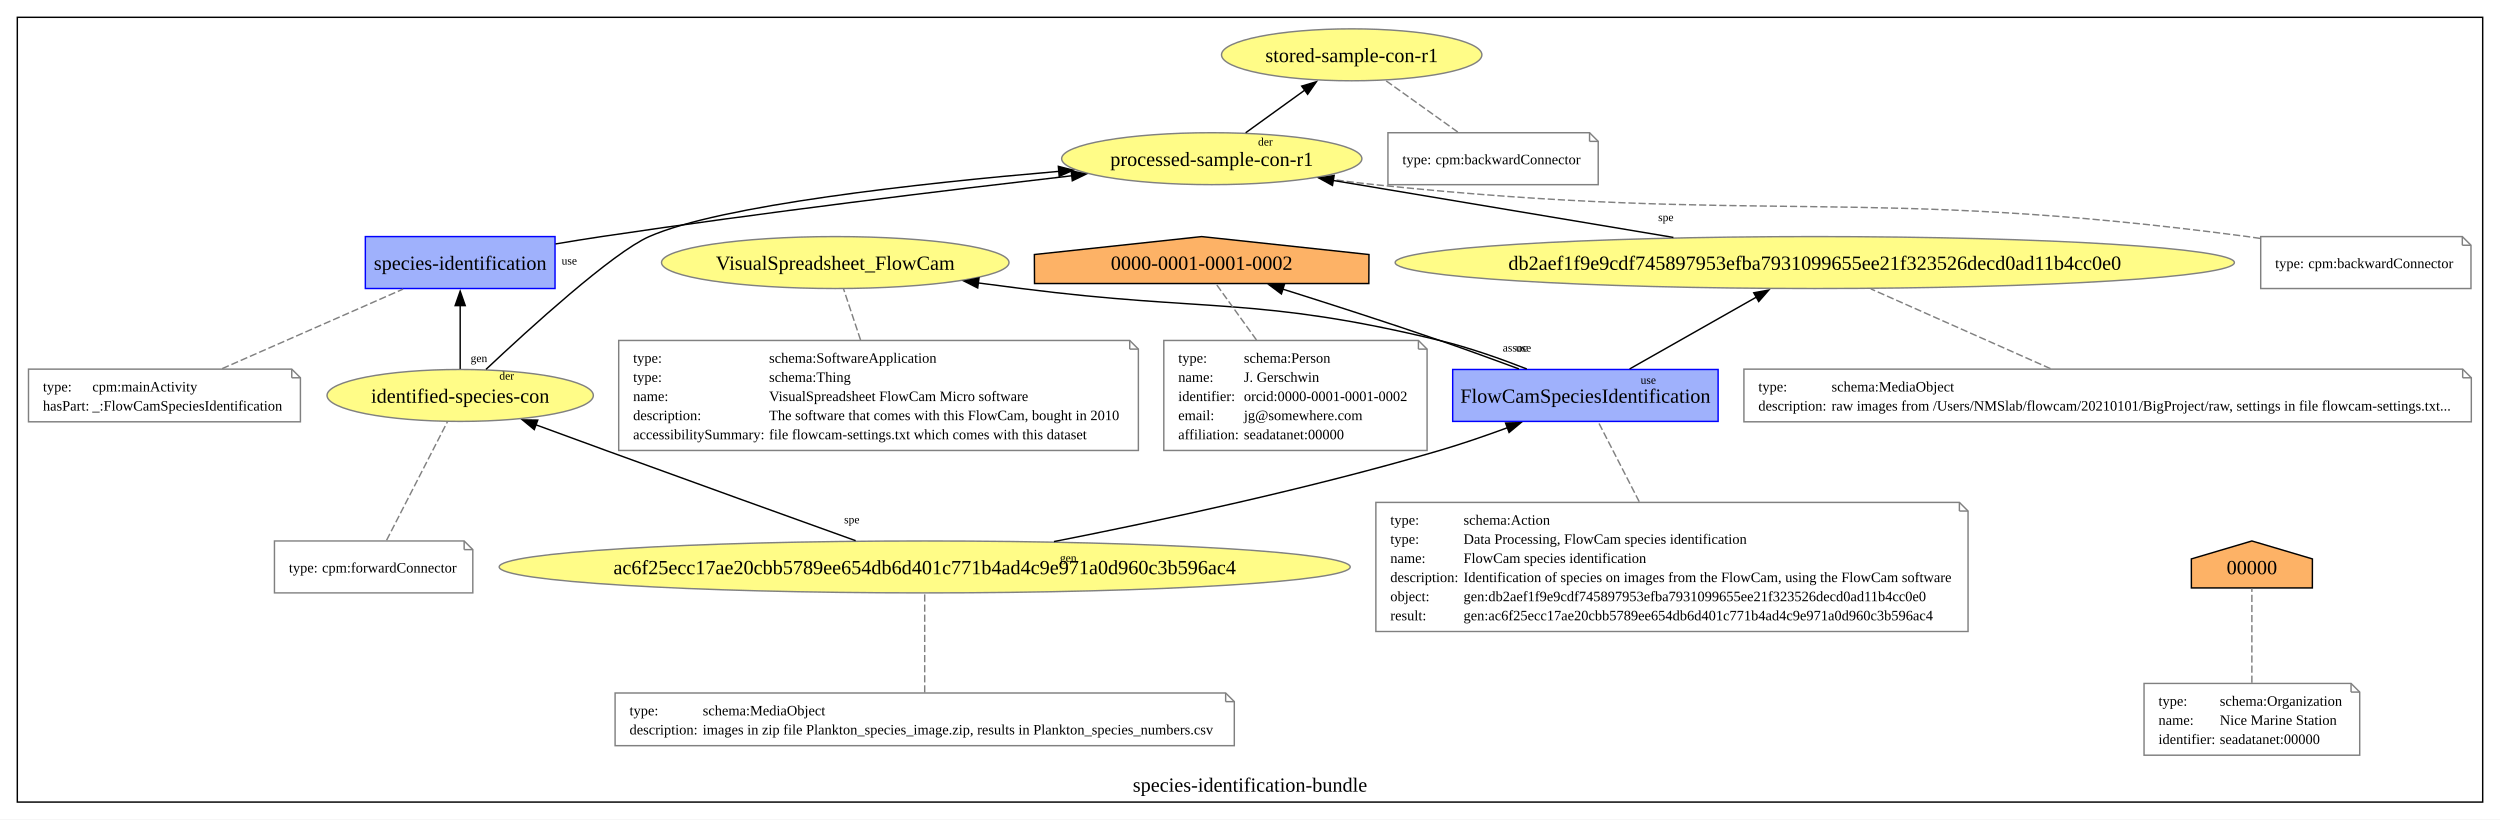
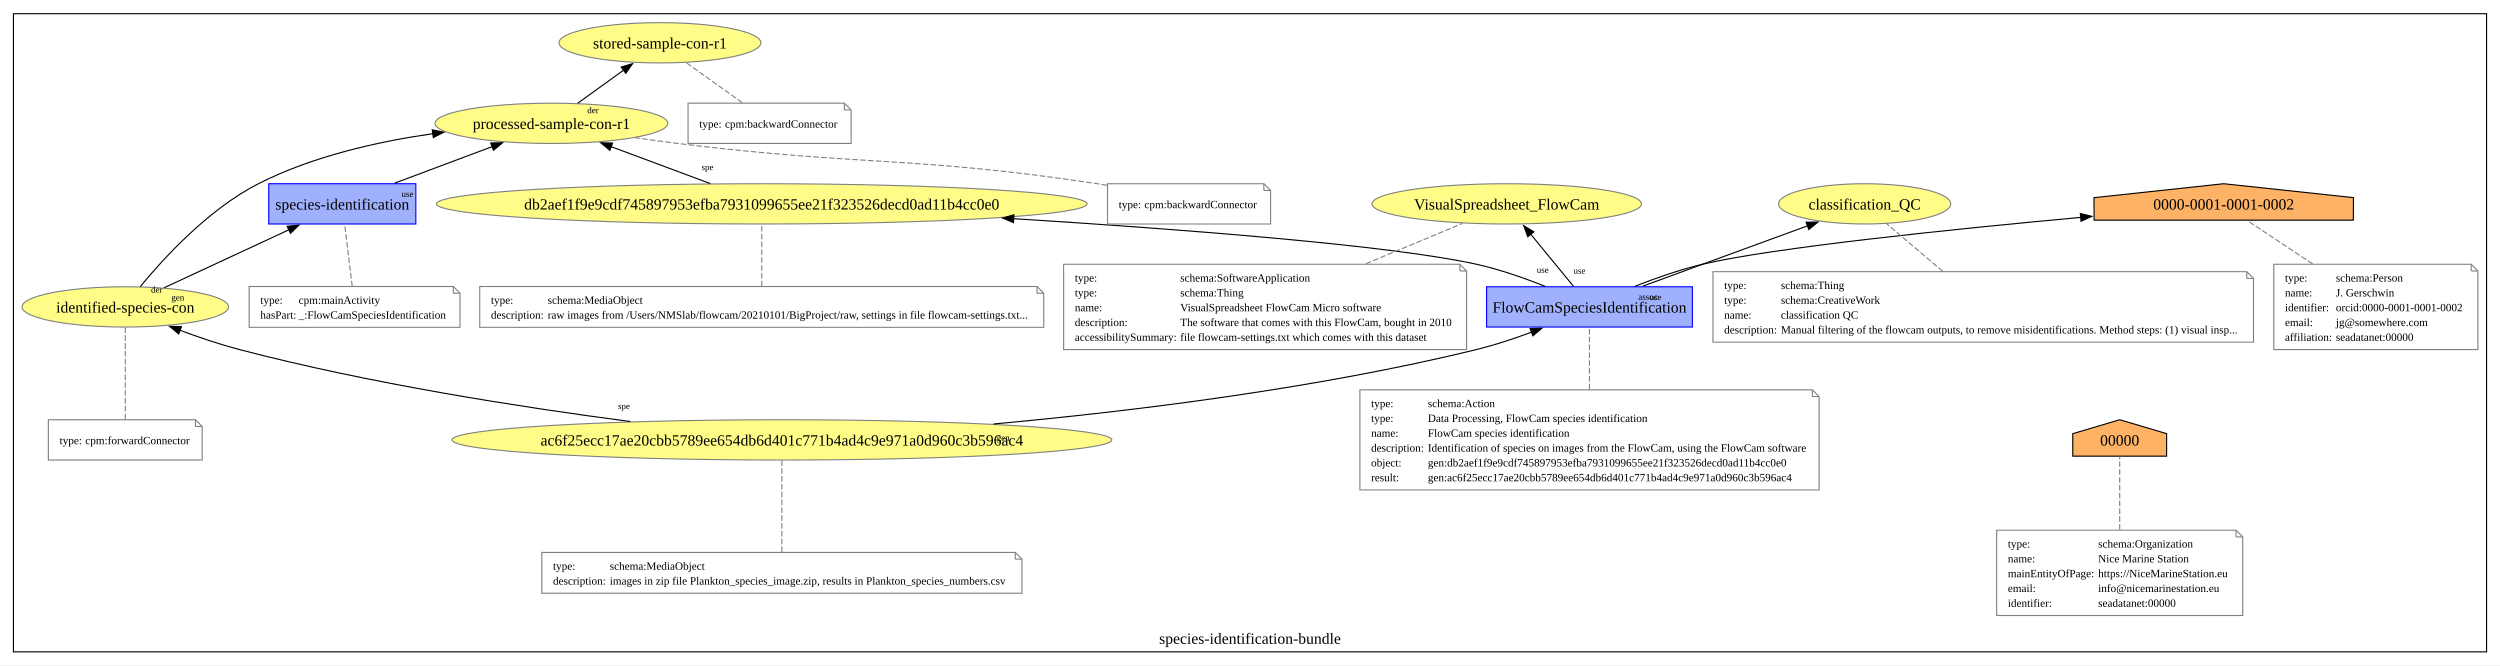
- <svg xmlns="http://www.w3.org/2000/svg" xmlns:xlink="http://www.w3.org/1999/xlink" width="1733pt" height="568pt" viewBox="0.00 0.00 1733.00 568.00">
-   <g id="graph0" class="graph" transform="scale(1 1) rotate(0) translate(4 564)">
-     <polygon fill="white" stroke="none" points="-4,4 -4,-564 1729,-564 1729,4 -4,4" />
+ <svg xmlns="http://www.w3.org/2000/svg" xmlns:xlink="http://www.w3.org/1999/xlink" width="2235pt" height="595pt" viewBox="0.00 0.00 2235.00 594.50">
+   <g id="graph0" class="graph" transform="scale(1 1) rotate(0) translate(4 590.5)">
+     <polygon fill="white" stroke="none" points="-4,4 -4,-590.5 2231,-590.5 2231,4 -4,4" />
    <g id="clust1" class="cluster">
      <g id="a_clust1">
        <a xlink:href="_species-identification-bundle" xlink:title="species-identification-bundle">
-           <polygon fill="none" stroke="black" points="8,-8 8,-552 1717,-552 1717,-8 8,-8" />
-           <text text-anchor="middle" x="862.5" y="-15.2" font-family="Times New Roman,serif" font-size="14.00">species-identification-bundle</text>
+           <polygon fill="none" stroke="black" points="8,-8 8,-578.5 2219,-578.5 2219,-8 8,-8" />
+           <text text-anchor="middle" x="1113.5" y="-15.2" font-family="Times New Roman,serif" font-size="14.00">species-identification-bundle</text>
        </a>
      </g>
    </g>
    <g id="node1" class="node">
      <g id="a_node1">
        <a xlink:href="_species-identification" xlink:title="species-identification">
-           <polygon fill="#9fb1fc" stroke="#0000ff" points="380.75,-400 249.25,-400 249.25,-364 380.75,-364 380.75,-400" />
-           <text text-anchor="middle" x="315" y="-376.95" font-family="Times New Roman,serif" font-size="14.00">species-identification</text>
+           <polygon fill="#9fb1fc" stroke="#0000ff" points="367.75,-426.5 236.25,-426.5 236.25,-390.5 367.75,-390.5 367.75,-426.5" />
+           <text text-anchor="middle" x="302" y="-403.45" font-family="Times New Roman,serif" font-size="14.00">species-identification</text>
        </a>
      </g>
    </g>
    <g id="node5" class="node">
      <g id="a_node5">
        <a xlink:href="_processed-sample-con-r1" xlink:title="processed-sample-con-r1">
-           <ellipse fill="#fffc87" stroke="#808080" cx="836" cy="-454" rx="104.07" ry="18" />
-           <text text-anchor="middle" x="836" y="-448.95" font-family="Times New Roman,serif" font-size="14.00">processed-sample-con-r1</text>
-         </a>
-       </g>
-     </g>
-     <g id="edge11" class="edge">
-       <path fill="none" stroke="black" d="M381.09,-394.9C391.75,-396.69 402.67,-398.46 413,-400 524.56,-416.66 653.21,-432.26 739.07,-442.17" />
-       <polygon fill="black" stroke="black" points="738.53,-445.63 748.86,-443.3 739.33,-438.68 738.53,-445.63" />
-       <text text-anchor="middle" x="390.63" y="-380.6" font-family="Times New Roman,serif" font-size="8.00">use</text>
+           <ellipse fill="#fffc87" stroke="#808080" cx="489" cy="-480.5" rx="104.07" ry="18" />
+           <text text-anchor="middle" x="489" y="-475.45" font-family="Times New Roman,serif" font-size="14.00">processed-sample-con-r1</text>
+         </a>
+       </g>
+     </g>
+     <g id="edge12" class="edge">
+       <path fill="none" stroke="black" d="M348.71,-426.98C375.26,-436.92 408.59,-449.4 436.1,-459.7" />
+       <polygon fill="black" stroke="black" points="434.71,-462.91 445.3,-463.14 437.16,-456.36 434.71,-462.91" />
+       <text text-anchor="middle" x="360.28" y="-414.72" font-family="Times New Roman,serif" font-size="8.00">use</text>
    </g>
    <g id="node2" class="node">
-       <polygon fill="none" stroke="gray" points="198.25,-308.12 15.75,-308.12 15.75,-271.62 204.25,-271.62 204.25,-302.12 198.25,-308.12" />
-       <polyline fill="none" stroke="gray" points="198.25,-308.12 198.25,-302.12" />
-       <polyline fill="none" stroke="gray" points="204.25,-302.12 198.25,-302.12" />
-       <text text-anchor="start" x="25.75" y="-292.62" font-family="Times New Roman,serif" font-size="10.00">type:</text>
-       <text text-anchor="start" x="60" y="-292.62" font-family="Times New Roman,serif" font-size="10.00">cpm:mainActivity</text>
-       <text text-anchor="start" x="25.75" y="-279.38" font-family="Times New Roman,serif" font-size="10.00">hasPart:</text>
-       <text text-anchor="start" x="60" y="-279.38" font-family="Times New Roman,serif" font-size="10.00">_:FlowCamSpeciesIdentification</text>
+       <polygon fill="none" stroke="gray" points="401.25,-334.62 218.75,-334.62 218.75,-298.12 407.25,-298.12 407.25,-328.62 401.25,-334.62" />
+       <polyline fill="none" stroke="gray" points="401.25,-334.62 401.25,-328.62" />
+       <polyline fill="none" stroke="gray" points="407.25,-328.62 401.25,-328.62" />
+       <text text-anchor="start" x="228.75" y="-319.12" font-family="Times New Roman,serif" font-size="10.00">type:</text>
+       <text text-anchor="start" x="263" y="-319.12" font-family="Times New Roman,serif" font-size="10.00">cpm:mainActivity</text>
+       <text text-anchor="start" x="228.75" y="-305.88" font-family="Times New Roman,serif" font-size="10.00">hasPart:</text>
+       <text text-anchor="start" x="263" y="-305.88" font-family="Times New Roman,serif" font-size="10.00">_:FlowCamSpeciesIdentification</text>
    </g>
    <g id="edge1" class="edge">
-       <path fill="none" stroke="gray" stroke-dasharray="5,2" d="M150.01,-308.47C186.25,-324.4 239.34,-347.74 275.44,-363.61" />
+       <path fill="none" stroke="gray" stroke-dasharray="5,2" d="M310.88,-334.75C308.93,-350.71 306.06,-374.23 304.11,-390.18" />
    </g>
    <g id="node3" class="node">
      <g id="a_node3">
        <a xlink:href="_FlowCamSpeciesIdentification" xlink:title="FlowCamSpeciesIdentification">
-           <polygon fill="#9fb1fc" stroke="#0000ff" points="1187,-307.88 1003,-307.88 1003,-271.88 1187,-271.88 1187,-307.88" />
-           <text text-anchor="middle" x="1095" y="-284.82" font-family="Times New Roman,serif" font-size="14.00">FlowCamSpeciesIdentification</text>
+           <polygon fill="#9fb1fc" stroke="#0000ff" points="1509,-334.38 1325,-334.38 1325,-298.38 1509,-298.38 1509,-334.38" />
+           <text text-anchor="middle" x="1417" y="-311.32" font-family="Times New Roman,serif" font-size="14.00">FlowCamSpeciesIdentification</text>
        </a>
      </g>
    </g>
    <g id="node11" class="node">
      <g id="a_node11">
        <a xlink:href="_VisualSpreadsheet_FlowCam" xlink:title="VisualSpreadsheet_FlowCam">
-           <ellipse fill="#fffc87" stroke="#808080" cx="575" cy="-382" rx="120.45" ry="18" />
-           <text text-anchor="middle" x="575" y="-376.95" font-family="Times New Roman,serif" font-size="14.00">VisualSpreadsheet_FlowCam</text>
-         </a>
-       </g>
-     </g>
-     <g id="edge15" class="edge">
-       <path fill="none" stroke="black" d="M1054.38,-308.22C1036.21,-315.35 1014.33,-323.07 994,-328 867.78,-358.6 832.83,-347.52 704,-364 694.31,-365.24 684.22,-366.55 674.13,-367.86" />
-       <polygon fill="black" stroke="black" points="673.73,-364.38 664.27,-369.15 674.64,-371.32 673.73,-364.38" />
-       <text text-anchor="middle" x="1052.08" y="-320.32" font-family="Times New Roman,serif" font-size="8.00">use</text>
+           <ellipse fill="#fffc87" stroke="#808080" cx="1343" cy="-408.5" rx="120.45" ry="18" />
+           <text text-anchor="middle" x="1343" y="-403.45" font-family="Times New Roman,serif" font-size="14.00">VisualSpreadsheet_FlowCam</text>
+         </a>
+       </g>
+     </g>
+     <g id="edge16" class="edge">
+       <path fill="none" stroke="black" d="M1402.73,-334.75C1391.88,-347.97 1376.77,-366.37 1364.46,-381.36" />
+       <polygon fill="black" stroke="black" points="1361.83,-379.06 1358.18,-389.01 1367.24,-383.5 1361.83,-379.06" />
+       <text text-anchor="middle" x="1408.01" y="-346.07" font-family="Times New Roman,serif" font-size="8.00">use</text>
    </g>
    <g id="node13" class="node">
      <g id="a_node13">
+         <a xlink:href="_classification_QC" xlink:title="classification_QC">
+           <ellipse fill="#fffc87" stroke="#808080" cx="1663" cy="-408.5" rx="76.94" ry="18" />
+           <text text-anchor="middle" x="1663" y="-403.45" font-family="Times New Roman,serif" font-size="14.00">classification_QC</text>
+         </a>
+       </g>
+     </g>
+     <g id="edge17" class="edge">
+       <path fill="none" stroke="black" d="M1464.52,-334.86C1481.4,-341.07 1500.55,-348.1 1518,-354.5 1549.21,-365.94 1584.22,-378.74 1612.02,-388.89" />
+       <polygon fill="black" stroke="black" points="1610.66,-392.12 1621.26,-392.26 1613.06,-385.55 1610.66,-392.12" />
+       <text text-anchor="middle" x="1476.04" y="-322.53" font-family="Times New Roman,serif" font-size="8.00">use</text>
+     </g>
+     <g id="node15" class="node">
+       <g id="a_node15">
        <a xlink:href="gendb2aef1f9e9cdf745897953efba7931099655ee21f323526decd0ad11b4cc0e0" xlink:title="db2aef1f9e9cdf745897953efba7931099655ee21f323526decd0ad11b4cc0e0">
-           <ellipse fill="#fffc87" stroke="#808080" cx="1254" cy="-382" rx="290.88" ry="18" />
-           <text text-anchor="middle" x="1254" y="-376.95" font-family="Times New Roman,serif" font-size="14.00">db2aef1f9e9cdf745897953efba7931099655ee21f323526decd0ad11b4cc0e0</text>
-         </a>
-       </g>
-     </g>
-     <g id="edge16" class="edge">
-       <path fill="none" stroke="black" d="M1125.66,-308.25C1150.73,-322.47 1186.39,-342.68 1213.76,-358.19" />
-       <polygon fill="black" stroke="black" points="1211.7,-361.04 1222.12,-362.93 1215.15,-354.95 1211.7,-361.04" />
-       <text text-anchor="middle" x="1138.59" y="-297.92" font-family="Times New Roman,serif" font-size="8.00">use</text>
-     </g>
-     <g id="node19" class="node">
-       <g id="a_node19">
+           <ellipse fill="#fffc87" stroke="#808080" cx="677" cy="-408.5" rx="290.88" ry="18" />
+           <text text-anchor="middle" x="677" y="-403.45" font-family="Times New Roman,serif" font-size="14.00">db2aef1f9e9cdf745897953efba7931099655ee21f323526decd0ad11b4cc0e0</text>
+         </a>
+       </g>
+     </g>
+     <g id="edge18" class="edge">
+       <path fill="none" stroke="black" d="M1377.44,-334.73C1359.1,-342.04 1336.8,-349.9 1316,-354.5 1239.45,-371.42 1053.7,-385.76 902.09,-395.25" />
+       <polygon fill="black" stroke="black" points="902.04,-391.74 892.28,-395.85 902.48,-398.73 902.04,-391.74" />
+       <text text-anchor="middle" x="1375.21" y="-346.84" font-family="Times New Roman,serif" font-size="8.00">use</text>
+     </g>
+     <g id="node21" class="node">
+       <g id="a_node21">
        <a xlink:href="https://orcid.org/0000-0001-0001-0002" xlink:title="0000-0001-0001-0002">
-           <polygon fill="#fdb266" stroke="black" points="944.98,-387.56 829,-400 713.02,-387.56 713.13,-367.44 944.87,-367.44 944.98,-387.56" />
-           <text text-anchor="middle" x="829" y="-376.95" font-family="Times New Roman,serif" font-size="14.00">0000-0001-0001-0002</text>
-         </a>
-       </g>
-     </g>
-     <g id="edge18" class="edge">
-       <path fill="none" stroke="black" d="M1048.89,-308.28C1031.71,-314.64 1012.02,-321.8 994,-328 957.99,-340.4 917.25,-353.49 885.27,-363.56" />
-       <polygon fill="black" stroke="black" points="884.27,-360.2 875.78,-366.54 886.37,-366.88 884.27,-360.2" />
-       <text text-anchor="middle" x="1046.35" y="-320.34" font-family="Times New Roman,serif" font-size="8.00">assoc</text>
+           <polygon fill="#fdb266" stroke="black" points="2099.98,-414.06 1984,-426.5 1868.02,-414.06 1868.13,-393.94 2099.87,-393.94 2099.98,-414.06" />
+           <text text-anchor="middle" x="1984" y="-403.45" font-family="Times New Roman,serif" font-size="14.00">0000-0001-0001-0002</text>
+         </a>
+       </g>
+     </g>
+     <g id="edge20" class="edge">
+       <path fill="none" stroke="black" d="M1457.59,-334.82C1475.76,-341.96 1497.64,-349.67 1518,-354.5 1580.11,-369.22 1740.92,-385.79 1856.25,-396.42" />
+       <polygon fill="black" stroke="black" points="1855.83,-399.9 1866.1,-397.33 1856.46,-392.93 1855.83,-399.9" />
+       <text text-anchor="middle" x="1469.29" y="-322.7" font-family="Times New Roman,serif" font-size="8.00">assoc</text>
    </g>
    <g id="node4" class="node">
-       <polygon fill="none" stroke="gray" points="1354.25,-215.75 949.75,-215.75 949.75,-126.25 1360.25,-126.25 1360.25,-209.75 1354.25,-215.75" />
-       <polyline fill="none" stroke="gray" points="1354.25,-215.75 1354.25,-209.75" />
-       <polyline fill="none" stroke="gray" points="1360.25,-209.75 1354.25,-209.75" />
-       <text text-anchor="start" x="959.75" y="-200.25" font-family="Times New Roman,serif" font-size="10.00">type:</text>
-       <text text-anchor="start" x="1010.5" y="-200.25" font-family="Times New Roman,serif" font-size="10.00">schema:Action</text>
-       <text text-anchor="start" x="959.75" y="-187" font-family="Times New Roman,serif" font-size="10.00">type:</text>
-       <text text-anchor="start" x="1010.5" y="-187" font-family="Times New Roman,serif" font-size="10.00">Data Processing, FlowCam species identification</text>
-       <text text-anchor="start" x="959.75" y="-173.75" font-family="Times New Roman,serif" font-size="10.00">name:</text>
-       <text text-anchor="start" x="1010.5" y="-173.75" font-family="Times New Roman,serif" font-size="10.00">FlowCam species identification</text>
-       <text text-anchor="start" x="959.75" y="-160.5" font-family="Times New Roman,serif" font-size="10.00">description:</text>
-       <text text-anchor="start" x="1010.5" y="-160.5" font-family="Times New Roman,serif" font-size="10.00">Identification of species on images from the FlowCam, using the FlowCam software</text>
-       <text text-anchor="start" x="959.75" y="-147.25" font-family="Times New Roman,serif" font-size="10.00">object:</text>
-       <text text-anchor="start" x="1010.5" y="-147.25" font-family="Times New Roman,serif" font-size="10.00">gen:db2aef1f9e9cdf745897953efba7931099655ee21f323526decd0ad11b4cc0e0</text>
-       <text text-anchor="start" x="959.75" y="-134" font-family="Times New Roman,serif" font-size="10.00">result:</text>
-       <text text-anchor="start" x="1010.5" y="-134" font-family="Times New Roman,serif" font-size="10.00">gen:ac6f25ecc17ae20cbb5789ee654db6d401c771b4ad4c9e971a0d960c3b596ac4</text>
+       <polygon fill="none" stroke="gray" points="1616.25,-242.25 1211.75,-242.25 1211.75,-152.75 1622.25,-152.75 1622.25,-236.25 1616.25,-242.25" />
+       <polyline fill="none" stroke="gray" points="1616.25,-242.25 1616.25,-236.25" />
+       <polyline fill="none" stroke="gray" points="1622.25,-236.25 1616.25,-236.25" />
+       <text text-anchor="start" x="1221.75" y="-226.75" font-family="Times New Roman,serif" font-size="10.00">type:</text>
+       <text text-anchor="start" x="1272.5" y="-226.75" font-family="Times New Roman,serif" font-size="10.00">schema:Action</text>
+       <text text-anchor="start" x="1221.75" y="-213.5" font-family="Times New Roman,serif" font-size="10.00">type:</text>
+       <text text-anchor="start" x="1272.5" y="-213.5" font-family="Times New Roman,serif" font-size="10.00">Data Processing, FlowCam species identification</text>
+       <text text-anchor="start" x="1221.75" y="-200.25" font-family="Times New Roman,serif" font-size="10.00">name:</text>
+       <text text-anchor="start" x="1272.5" y="-200.25" font-family="Times New Roman,serif" font-size="10.00">FlowCam species identification</text>
+       <text text-anchor="start" x="1221.75" y="-187" font-family="Times New Roman,serif" font-size="10.00">description:</text>
+       <text text-anchor="start" x="1272.5" y="-187" font-family="Times New Roman,serif" font-size="10.00">Identification of species on images from the FlowCam, using the FlowCam software</text>
+       <text text-anchor="start" x="1221.75" y="-173.75" font-family="Times New Roman,serif" font-size="10.00">object:</text>
+       <text text-anchor="start" x="1272.5" y="-173.75" font-family="Times New Roman,serif" font-size="10.00">gen:db2aef1f9e9cdf745897953efba7931099655ee21f323526decd0ad11b4cc0e0</text>
+       <text text-anchor="start" x="1221.75" y="-160.5" font-family="Times New Roman,serif" font-size="10.00">result:</text>
+       <text text-anchor="start" x="1272.5" y="-160.5" font-family="Times New Roman,serif" font-size="10.00">gen:ac6f25ecc17ae20cbb5789ee654db6d401c771b4ad4c9e971a0d960c3b596ac4</text>
    </g>
    <g id="edge2" class="edge">
-       <path fill="none" stroke="gray" stroke-dasharray="5,2" d="M1132.32,-216.19C1122.43,-235.45 1111.41,-256.91 1103.92,-271.49" />
+       <path fill="none" stroke="gray" stroke-dasharray="5,2" d="M1417,-242.69C1417,-261.95 1417,-283.41 1417,-297.99" />
    </g>
    <g id="node7" class="node">
      <g id="a_node7">
        <a xlink:href="_stored-sample-con-r1" xlink:title="stored-sample-con-r1">
-           <ellipse fill="#fffc87" stroke="#808080" cx="933" cy="-526" rx="90.25" ry="18" />
-           <text text-anchor="middle" x="933" y="-520.95" font-family="Times New Roman,serif" font-size="14.00">stored-sample-con-r1</text>
-         </a>
-       </g>
-     </g>
-     <g id="edge13" class="edge">
-       <path fill="none" stroke="black" d="M859.48,-471.95C871.87,-480.89 887.26,-491.99 900.76,-501.73" />
-       <polygon fill="black" stroke="black" points="898.35,-504.31 908.51,-507.33 902.45,-498.64 898.35,-504.31" />
-       <text text-anchor="middle" x="873.16" y="-463.08" font-family="Times New Roman,serif" font-size="8.00">der</text>
+           <ellipse fill="#fffc87" stroke="#808080" cx="586" cy="-552.5" rx="90.25" ry="18" />
+           <text text-anchor="middle" x="586" y="-547.45" font-family="Times New Roman,serif" font-size="14.00">stored-sample-con-r1</text>
+         </a>
+       </g>
+     </g>
+     <g id="edge14" class="edge">
+       <path fill="none" stroke="black" d="M512.48,-498.45C524.87,-507.39 540.26,-518.49 553.76,-528.23" />
+       <polygon fill="black" stroke="black" points="551.35,-530.81 561.51,-533.83 555.45,-525.14 551.35,-530.81" />
+       <text text-anchor="middle" x="526.16" y="-489.58" font-family="Times New Roman,serif" font-size="8.00">der</text>
    </g>
    <g id="node6" class="node">
-       <polygon fill="none" stroke="gray" points="1702.88,-400 1563.12,-400 1563.12,-364 1708.88,-364 1708.88,-394 1702.88,-400" />
-       <polyline fill="none" stroke="gray" points="1702.88,-400 1702.88,-394" />
-       <polyline fill="none" stroke="gray" points="1708.88,-394 1702.88,-394" />
-       <text text-anchor="start" x="1573.12" y="-378.12" font-family="Times New Roman,serif" font-size="10.00">type:</text>
-       <text text-anchor="start" x="1596.12" y="-378.12" font-family="Times New Roman,serif" font-size="10.00">cpm:backwardConnector</text>
+       <polygon fill="none" stroke="gray" points="1125.88,-426.5 986.12,-426.5 986.12,-390.5 1131.88,-390.5 1131.88,-420.5 1125.88,-426.5" />
+       <polyline fill="none" stroke="gray" points="1125.88,-426.5 1125.88,-420.5" />
+       <polyline fill="none" stroke="gray" points="1131.88,-420.5 1125.88,-420.5" />
+       <text text-anchor="start" x="996.12" y="-404.62" font-family="Times New Roman,serif" font-size="10.00">type:</text>
+       <text text-anchor="start" x="1019.12" y="-404.62" font-family="Times New Roman,serif" font-size="10.00">cpm:backwardConnector</text>
    </g>
    <g id="edge3" class="edge">
-       <path fill="none" stroke="gray" stroke-dasharray="5,2" d="M1562.77,-398.73C1559.82,-399.19 1556.88,-399.62 1554,-400 1286.98,-435.43 1216.9,-407.94 949,-436 936.27,-437.33 922.79,-439.07 909.73,-440.93" />
+       <path fill="none" stroke="gray" stroke-dasharray="5,2" d="M985.75,-425.1C982.8,-425.59 979.88,-426.07 977,-426.5 811.45,-451.53 768.18,-442.04 602,-462.5 589.69,-464.02 576.66,-465.8 563.99,-467.64" />
    </g>
    <g id="node8" class="node">
-       <polygon fill="none" stroke="gray" points="1097.88,-472 958.12,-472 958.12,-436 1103.88,-436 1103.88,-466 1097.88,-472" />
-       <polyline fill="none" stroke="gray" points="1097.88,-472 1097.88,-466" />
-       <polyline fill="none" stroke="gray" points="1103.88,-466 1097.88,-466" />
-       <text text-anchor="start" x="968.12" y="-450.12" font-family="Times New Roman,serif" font-size="10.00">type:</text>
-       <text text-anchor="start" x="991.12" y="-450.12" font-family="Times New Roman,serif" font-size="10.00">cpm:backwardConnector</text>
+       <polygon fill="none" stroke="gray" points="750.88,-498.5 611.12,-498.5 611.12,-462.5 756.88,-462.5 756.88,-492.5 750.88,-498.5" />
+       <polyline fill="none" stroke="gray" points="750.88,-498.5 750.88,-492.5" />
+       <polyline fill="none" stroke="gray" points="756.88,-492.5 750.88,-492.5" />
+       <text text-anchor="start" x="621.12" y="-476.62" font-family="Times New Roman,serif" font-size="10.00">type:</text>
+       <text text-anchor="start" x="644.12" y="-476.62" font-family="Times New Roman,serif" font-size="10.00">cpm:backwardConnector</text>
    </g>
    <g id="edge4" class="edge">
-       <path fill="none" stroke="gray" stroke-dasharray="5,2" d="M1006.52,-472.48C991.22,-483.42 971.61,-497.42 956.49,-508.22" />
+       <path fill="none" stroke="gray" stroke-dasharray="5,2" d="M659.52,-498.98C644.22,-509.92 624.61,-523.92 609.49,-534.72" />
    </g>
    <g id="node9" class="node">
      <g id="a_node9">
        <a xlink:href="_identified-species-con" xlink:title="identified-species-con">
-           <ellipse fill="#fffc87" stroke="#808080" cx="315" cy="-289.88" rx="92.3" ry="18" />
-           <text text-anchor="middle" x="315" y="-284.82" font-family="Times New Roman,serif" font-size="14.00">identified-species-con</text>
-         </a>
-       </g>
-     </g>
-     <g id="edge12" class="edge">
-       <path fill="none" stroke="black" d="M315,-308.25C315,-320.72 315,-337.8 315,-352.28" />
-       <polygon fill="black" stroke="black" points="311.5,-352.16 315,-362.16 318.5,-352.16 311.5,-352.16" />
-       <text text-anchor="middle" x="327.99" y="-313.03" font-family="Times New Roman,serif" font-size="8.00">gen</text>
-     </g>
-     <g id="edge14" class="edge">
-       <path fill="none" stroke="black" d="M332.9,-307.95C362.45,-335.76 420.67,-388.85 446,-400 495.4,-421.75 632.37,-436.84 730.01,-445.21" />
-       <polygon fill="black" stroke="black" points="729.65,-448.69 739.9,-446.04 730.23,-441.72 729.65,-448.69" />
-       <text text-anchor="middle" x="347.25" y="-300.86" font-family="Times New Roman,serif" font-size="8.00">der</text>
+           <ellipse fill="#fffc87" stroke="#808080" cx="108" cy="-316.38" rx="92.3" ry="18" />
+           <text text-anchor="middle" x="108" y="-311.32" font-family="Times New Roman,serif" font-size="14.00">identified-species-con</text>
+         </a>
+       </g>
+     </g>
+     <g id="edge13" class="edge">
+       <path fill="none" stroke="black" d="M142.68,-333.49C173.8,-347.94 219.74,-369.29 254.31,-385.34" />
+       <polygon fill="black" stroke="black" points="252.72,-388.47 263.27,-389.51 255.67,-382.12 252.72,-388.47" />
+       <text text-anchor="middle" x="154.96" y="-322.14" font-family="Times New Roman,serif" font-size="8.00">gen</text>
+     </g>
+     <g id="edge15" class="edge">
+       <path fill="none" stroke="black" d="M121.35,-334.47C141.47,-358.96 182.03,-403.61 227,-426.5 275.06,-450.96 333.47,-464.14 382.93,-471.23" />
+       <polygon fill="black" stroke="black" points="382.44,-474.7 392.82,-472.58 383.38,-467.76 382.44,-474.7" />
+       <text text-anchor="middle" x="136.12" y="-329.14" font-family="Times New Roman,serif" font-size="8.00">der</text>
    </g>
    <g id="node10" class="node">
-       <polygon fill="none" stroke="gray" points="317.75,-189 186.25,-189 186.25,-153 323.75,-153 323.75,-183 317.75,-189" />
-       <polyline fill="none" stroke="gray" points="317.75,-189 317.75,-183" />
-       <polyline fill="none" stroke="gray" points="323.75,-183 317.75,-183" />
-       <text text-anchor="start" x="196.25" y="-167.12" font-family="Times New Roman,serif" font-size="10.00">type:</text>
-       <text text-anchor="start" x="219.25" y="-167.12" font-family="Times New Roman,serif" font-size="10.00">cpm:forwardConnector</text>
+       <polygon fill="none" stroke="gray" points="170.75,-215.5 39.25,-215.5 39.25,-179.5 176.75,-179.5 176.75,-209.5 170.75,-215.5" />
+       <polyline fill="none" stroke="gray" points="170.75,-215.5 170.75,-209.5" />
+       <polyline fill="none" stroke="gray" points="176.75,-209.5 170.75,-209.5" />
+       <text text-anchor="start" x="49.25" y="-193.62" font-family="Times New Roman,serif" font-size="10.00">type:</text>
+       <text text-anchor="start" x="72.25" y="-193.62" font-family="Times New Roman,serif" font-size="10.00">cpm:forwardConnector</text>
    </g>
    <g id="edge5" class="edge">
-       <path fill="none" stroke="gray" stroke-dasharray="5,2" d="M263.98,-189.5C275.36,-211.66 294.84,-249.6 306.15,-271.64" />
+       <path fill="none" stroke="gray" stroke-dasharray="5,2" d="M108,-216C108,-238.16 108,-276.1 108,-298.14" />
    </g>
    <g id="node12" class="node">
-       <polygon fill="none" stroke="gray" points="779.12,-328 424.88,-328 424.88,-251.75 785.12,-251.75 785.12,-322 779.12,-328" />
-       <polyline fill="none" stroke="gray" points="779.12,-328 779.12,-322" />
-       <polyline fill="none" stroke="gray" points="785.12,-322 779.12,-322" />
-       <text text-anchor="start" x="434.88" y="-312.5" font-family="Times New Roman,serif" font-size="10.00">type:</text>
-       <text text-anchor="start" x="529.12" y="-312.5" font-family="Times New Roman,serif" font-size="10.00">schema:SoftwareApplication</text>
-       <text text-anchor="start" x="434.88" y="-299.25" font-family="Times New Roman,serif" font-size="10.00">type:</text>
-       <text text-anchor="start" x="529.12" y="-299.25" font-family="Times New Roman,serif" font-size="10.00">schema:Thing</text>
-       <text text-anchor="start" x="434.88" y="-286" font-family="Times New Roman,serif" font-size="10.00">name:</text>
-       <text text-anchor="start" x="529.12" y="-286" font-family="Times New Roman,serif" font-size="10.00">VisualSpreadsheet FlowCam Micro software</text>
-       <text text-anchor="start" x="434.88" y="-272.75" font-family="Times New Roman,serif" font-size="10.00">description:</text>
-       <text text-anchor="start" x="529.12" y="-272.75" font-family="Times New Roman,serif" font-size="10.00">The software that comes with this FlowCam, bought in 2010</text>
-       <text text-anchor="start" x="434.88" y="-259.5" font-family="Times New Roman,serif" font-size="10.00">accessibilitySummary:</text>
-       <text text-anchor="start" x="529.12" y="-259.5" font-family="Times New Roman,serif" font-size="10.00">file flowcam-settings.txt which comes with this dataset</text>
+       <polygon fill="none" stroke="gray" points="1301.12,-354.5 946.88,-354.5 946.88,-278.25 1307.12,-278.25 1307.12,-348.5 1301.12,-354.5" />
+       <polyline fill="none" stroke="gray" points="1301.12,-354.5 1301.12,-348.5" />
+       <polyline fill="none" stroke="gray" points="1307.12,-348.5 1301.12,-348.5" />
+       <text text-anchor="start" x="956.88" y="-339" font-family="Times New Roman,serif" font-size="10.00">type:</text>
+       <text text-anchor="start" x="1051.12" y="-339" font-family="Times New Roman,serif" font-size="10.00">schema:SoftwareApplication</text>
+       <text text-anchor="start" x="956.88" y="-325.75" font-family="Times New Roman,serif" font-size="10.00">type:</text>
+       <text text-anchor="start" x="1051.12" y="-325.75" font-family="Times New Roman,serif" font-size="10.00">schema:Thing</text>
+       <text text-anchor="start" x="956.88" y="-312.5" font-family="Times New Roman,serif" font-size="10.00">name:</text>
+       <text text-anchor="start" x="1051.12" y="-312.5" font-family="Times New Roman,serif" font-size="10.00">VisualSpreadsheet FlowCam Micro software</text>
+       <text text-anchor="start" x="956.88" y="-299.25" font-family="Times New Roman,serif" font-size="10.00">description:</text>
+       <text text-anchor="start" x="1051.12" y="-299.25" font-family="Times New Roman,serif" font-size="10.00">The software that comes with this FlowCam, bought in 2010</text>
+       <text text-anchor="start" x="956.88" y="-286" font-family="Times New Roman,serif" font-size="10.00">accessibilitySummary:</text>
+       <text text-anchor="start" x="1051.12" y="-286" font-family="Times New Roman,serif" font-size="10.00">file flowcam-settings.txt which comes with this dataset</text>
    </g>
    <g id="edge6" class="edge">
-       <path fill="none" stroke="gray" stroke-dasharray="5,2" d="M592.54,-328.31C588.42,-340.69 584.03,-353.87 580.68,-363.94" />
-     </g>
-     <g id="edge19" class="edge">
-       <path fill="none" stroke="black" d="M1156,-399.41C1084.34,-411.41 988.15,-427.52 920,-438.93" />
-       <polygon fill="black" stroke="black" points="919.66,-435.44 910.38,-440.54 920.82,-442.34 919.66,-435.44" />
-       <text text-anchor="middle" x="1150.75" y="-410.74" font-family="Times New Roman,serif" font-size="8.00">spe</text>
+       <path fill="none" stroke="gray" stroke-dasharray="5,2" d="M1217.04,-354.94C1247.25,-367.55 1279.39,-380.96 1303.65,-391.08" />
    </g>
    <g id="node14" class="node">
-       <polygon fill="none" stroke="gray" points="1703.12,-308.12 1204.88,-308.12 1204.88,-271.62 1709.12,-271.62 1709.12,-302.12 1703.12,-308.12" />
-       <polyline fill="none" stroke="gray" points="1703.12,-308.12 1703.12,-302.12" />
-       <polyline fill="none" stroke="gray" points="1709.12,-302.12 1703.12,-302.12" />
-       <text text-anchor="start" x="1214.88" y="-292.62" font-family="Times New Roman,serif" font-size="10.00">type:</text>
-       <text text-anchor="start" x="1265.62" y="-292.62" font-family="Times New Roman,serif" font-size="10.00">schema:MediaObject</text>
-       <text text-anchor="start" x="1214.88" y="-279.38" font-family="Times New Roman,serif" font-size="10.00">description:</text>
-       <text text-anchor="start" x="1265.62" y="-279.38" font-family="Times New Roman,serif" font-size="10.00">raw images from /Users/NMSlab/flowcam/20210101/BigProject/raw, settings in file flowcam-settings.txt...</text>
+       <polygon fill="none" stroke="gray" points="2004.62,-347.88 1527.38,-347.88 1527.38,-284.88 2010.62,-284.88 2010.62,-341.88 2004.62,-347.88" />
+       <polyline fill="none" stroke="gray" points="2004.62,-347.88 2004.62,-341.88" />
+       <polyline fill="none" stroke="gray" points="2010.62,-341.88 2004.62,-341.88" />
+       <text text-anchor="start" x="1537.38" y="-332.38" font-family="Times New Roman,serif" font-size="10.00">type:</text>
+       <text text-anchor="start" x="1588.12" y="-332.38" font-family="Times New Roman,serif" font-size="10.00">schema:Thing</text>
+       <text text-anchor="start" x="1537.38" y="-319.12" font-family="Times New Roman,serif" font-size="10.00">type:</text>
+       <text text-anchor="start" x="1588.12" y="-319.12" font-family="Times New Roman,serif" font-size="10.00">schema:CreativeWork</text>
+       <text text-anchor="start" x="1537.38" y="-305.88" font-family="Times New Roman,serif" font-size="10.00">name:</text>
+       <text text-anchor="start" x="1588.12" y="-305.88" font-family="Times New Roman,serif" font-size="10.00">classification QC</text>
+       <text text-anchor="start" x="1537.38" y="-292.62" font-family="Times New Roman,serif" font-size="10.00">description:</text>
+       <text text-anchor="start" x="1588.12" y="-292.62" font-family="Times New Roman,serif" font-size="10.00">Manual filtering of the flowcam outputs, to remove misidentifications. Method steps: (1) visual insp...</text>
    </g>
    <g id="edge7" class="edge">
-       <path fill="none" stroke="gray" stroke-dasharray="5,2" d="M1417.38,-308.47C1381.38,-324.45 1328.58,-347.89 1292.83,-363.76" />
-     </g>
-     <g id="node15" class="node">
-       <g id="a_node15">
-         <a xlink:href="genac6f25ecc17ae20cbb5789ee654db6d401c771b4ad4c9e971a0d960c3b596ac4" xlink:title="ac6f25ecc17ae20cbb5789ee654db6d401c771b4ad4c9e971a0d960c3b596ac4">
-           <ellipse fill="#fffc87" stroke="#808080" cx="637" cy="-171" rx="294.97" ry="18" />
-           <text text-anchor="middle" x="637" y="-165.95" font-family="Times New Roman,serif" font-size="14.00">ac6f25ecc17ae20cbb5789ee654db6d401c771b4ad4c9e971a0d960c3b596ac4</text>
-         </a>
-       </g>
-     </g>
-     <g id="edge17" class="edge">
-       <path fill="none" stroke="black" d="M726.6,-188.59C799.31,-202.87 904.13,-225.32 994,-251.75 1009.43,-256.29 1025.91,-261.97 1040.98,-267.52" />
-       <polygon fill="black" stroke="black" points="1039.66,-270.76 1050.26,-270.99 1042.11,-264.21 1039.66,-270.76" />
-       <text text-anchor="middle" x="736.49" y="-174.59" font-family="Times New Roman,serif" font-size="8.00">gen</text>
-     </g>
-     <g id="edge20" class="edge">
-       <path fill="none" stroke="black" d="M589.12,-189.19C544.33,-205.28 475.6,-230.04 416,-251.75 400.17,-257.52 382.96,-263.83 367.3,-269.58" />
-       <polygon fill="black" stroke="black" points="366.35,-266.21 358.17,-272.94 368.76,-272.78 366.35,-266.21" />
-       <text text-anchor="middle" x="586.46" y="-201.22" font-family="Times New Roman,serif" font-size="8.00">spe</text>
+       <path fill="none" stroke="gray" stroke-dasharray="5,2" d="M1732.82,-348.14C1716.02,-362.42 1696.72,-378.83 1682.67,-390.78" />
+     </g>
+     <g id="edge21" class="edge">
+       <path fill="none" stroke="black" d="M631.01,-426.62C604.24,-436.59 570.36,-449.21 542.41,-459.61" />
+       <polygon fill="black" stroke="black" points="541.19,-456.33 533.04,-463.1 543.63,-462.89 541.19,-456.33" />
+       <text text-anchor="middle" x="628.51" y="-438.69" font-family="Times New Roman,serif" font-size="8.00">spe</text>
    </g>
    <g id="node16" class="node">
-       <polygon fill="none" stroke="gray" points="845.62,-83.62 422.38,-83.62 422.38,-47.12 851.62,-47.12 851.62,-77.62 845.62,-83.62" />
-       <polyline fill="none" stroke="gray" points="845.62,-83.62 845.62,-77.62" />
-       <polyline fill="none" stroke="gray" points="851.62,-77.62 845.62,-77.62" />
-       <text text-anchor="start" x="432.38" y="-68.12" font-family="Times New Roman,serif" font-size="10.00">type:</text>
-       <text text-anchor="start" x="483.12" y="-68.12" font-family="Times New Roman,serif" font-size="10.00">schema:MediaObject</text>
-       <text text-anchor="start" x="432.38" y="-54.88" font-family="Times New Roman,serif" font-size="10.00">description:</text>
-       <text text-anchor="start" x="483.12" y="-54.88" font-family="Times New Roman,serif" font-size="10.00">images in zip file Plankton_species_image.zip, results in Plankton_species_numbers.csv</text>
+       <polygon fill="none" stroke="gray" points="923.12,-334.62 424.88,-334.62 424.88,-298.12 929.12,-298.12 929.12,-328.62 923.12,-334.62" />
+       <polyline fill="none" stroke="gray" points="923.12,-334.62 923.12,-328.62" />
+       <polyline fill="none" stroke="gray" points="929.12,-328.62 923.12,-328.62" />
+       <text text-anchor="start" x="434.88" y="-319.12" font-family="Times New Roman,serif" font-size="10.00">type:</text>
+       <text text-anchor="start" x="485.62" y="-319.12" font-family="Times New Roman,serif" font-size="10.00">schema:MediaObject</text>
+       <text text-anchor="start" x="434.88" y="-305.88" font-family="Times New Roman,serif" font-size="10.00">description:</text>
+       <text text-anchor="start" x="485.62" y="-305.88" font-family="Times New Roman,serif" font-size="10.00">raw images from /Users/NMSlab/flowcam/20210101/BigProject/raw, settings in file flowcam-settings.txt...</text>
    </g>
    <g id="edge8" class="edge">
-       <path fill="none" stroke="gray" stroke-dasharray="5,2" d="M637,-83.95C637,-103.12 637,-133.61 637,-152.68" />
+       <path fill="none" stroke="gray" stroke-dasharray="5,2" d="M677,-334.75C677,-350.71 677,-374.23 677,-390.18" />
    </g>
    <g id="node17" class="node">
      <g id="a_node17">
+         <a xlink:href="genac6f25ecc17ae20cbb5789ee654db6d401c771b4ad4c9e971a0d960c3b596ac4" xlink:title="ac6f25ecc17ae20cbb5789ee654db6d401c771b4ad4c9e971a0d960c3b596ac4">
+           <ellipse fill="#fffc87" stroke="#808080" cx="695" cy="-197.5" rx="294.97" ry="18" />
+           <text text-anchor="middle" x="695" y="-192.45" font-family="Times New Roman,serif" font-size="14.00">ac6f25ecc17ae20cbb5789ee654db6d401c771b4ad4c9e971a0d960c3b596ac4</text>
+         </a>
+       </g>
+     </g>
+     <g id="edge19" class="edge">
+       <path fill="none" stroke="black" d="M884.18,-211.7C1008.26,-223.06 1173.33,-243.34 1316,-278.25 1332.37,-282.25 1349.74,-288.05 1365.37,-293.87" />
+       <polygon fill="black" stroke="black" points="1363.88,-297.04 1374.47,-297.34 1366.38,-290.5 1363.88,-297.04" />
+       <text text-anchor="middle" x="892.89" y="-196.76" font-family="Times New Roman,serif" font-size="8.00">gen</text>
+     </g>
+     <g id="edge22" class="edge">
+       <path fill="none" stroke="black" d="M559.52,-213.91C461.46,-226.72 326.29,-247.81 210,-278.25 192.35,-282.87 173.47,-289.3 156.81,-295.52" />
+       <polygon fill="black" stroke="black" points="155.73,-292.18 147.63,-299.01 158.22,-298.73 155.73,-292.18" />
+       <text text-anchor="middle" x="553.82" y="-225.06" font-family="Times New Roman,serif" font-size="8.00">spe</text>
+     </g>
+     <g id="node18" class="node">
+       <polygon fill="none" stroke="gray" points="903.62,-96.88 480.38,-96.88 480.38,-60.38 909.62,-60.38 909.62,-90.88 903.62,-96.88" />
+       <polyline fill="none" stroke="gray" points="903.62,-96.88 903.62,-90.88" />
+       <polyline fill="none" stroke="gray" points="909.62,-90.88 903.62,-90.88" />
+       <text text-anchor="start" x="490.38" y="-81.38" font-family="Times New Roman,serif" font-size="10.00">type:</text>
+       <text text-anchor="start" x="541.12" y="-81.38" font-family="Times New Roman,serif" font-size="10.00">schema:MediaObject</text>
+       <text text-anchor="start" x="490.38" y="-68.12" font-family="Times New Roman,serif" font-size="10.00">description:</text>
+       <text text-anchor="start" x="541.12" y="-68.12" font-family="Times New Roman,serif" font-size="10.00">images in zip file Plankton_species_image.zip, results in Plankton_species_numbers.csv</text>
+     </g>
+     <g id="edge9" class="edge">
+       <path fill="none" stroke="gray" stroke-dasharray="5,2" d="M695,-97.12C695,-119.28 695,-157.23 695,-179.26" />
+     </g>
+     <g id="node19" class="node">
+       <g id="a_node19">
        <a xlink:href="https://edmo.seadatanet.org/report/00000" xlink:title="00000">
-           <polygon fill="#fdb266" stroke="black" points="1598.96,-176.56 1557,-189 1515.04,-176.56 1515.07,-156.44 1598.93,-156.44 1598.96,-176.56" />
-           <text text-anchor="middle" x="1557" y="-165.95" font-family="Times New Roman,serif" font-size="14.00">00000</text>
-         </a>
-       </g>
-     </g>
-     <g id="node18" class="node">
-       <polygon fill="none" stroke="gray" points="1625.75,-90.25 1482.25,-90.25 1482.25,-40.5 1631.75,-40.5 1631.75,-84.25 1625.75,-90.25" />
-       <polyline fill="none" stroke="gray" points="1625.75,-90.25 1625.75,-84.25" />
-       <polyline fill="none" stroke="gray" points="1631.75,-84.25 1625.75,-84.25" />
-       <text text-anchor="start" x="1492.25" y="-74.75" font-family="Times New Roman,serif" font-size="10.00">type:</text>
-       <text text-anchor="start" x="1534.75" y="-74.75" font-family="Times New Roman,serif" font-size="10.00">schema:Organization</text>
-       <text text-anchor="start" x="1492.25" y="-61.5" font-family="Times New Roman,serif" font-size="10.00">name:</text>
-       <text text-anchor="start" x="1534.75" y="-61.5" font-family="Times New Roman,serif" font-size="10.00">Nice Marine Station</text>
-       <text text-anchor="start" x="1492.25" y="-48.25" font-family="Times New Roman,serif" font-size="10.00">identifier:</text>
-       <text text-anchor="start" x="1534.75" y="-48.25" font-family="Times New Roman,serif" font-size="10.00">seadatanet:00000</text>
-     </g>
-     <g id="edge9" class="edge">
-       <path fill="none" stroke="gray" stroke-dasharray="5,2" d="M1557,-90.67C1557,-111.01 1557,-139.32 1557,-156.04" />
+           <polygon fill="#fdb266" stroke="black" points="1932.96,-203.06 1891,-215.5 1849.04,-203.06 1849.07,-182.94 1932.93,-182.94 1932.96,-203.06" />
+           <text text-anchor="middle" x="1891" y="-192.45" font-family="Times New Roman,serif" font-size="14.00">00000</text>
+         </a>
+       </g>
    </g>
    <g id="node20" class="node">
-       <polygon fill="none" stroke="gray" points="979.25,-328 802.75,-328 802.75,-251.75 985.25,-251.75 985.25,-322 979.25,-328" />
-       <polyline fill="none" stroke="gray" points="979.25,-328 979.25,-322" />
-       <polyline fill="none" stroke="gray" points="985.25,-322 979.25,-322" />
-       <text text-anchor="start" x="812.75" y="-312.5" font-family="Times New Roman,serif" font-size="10.00">type:</text>
-       <text text-anchor="start" x="858.25" y="-312.5" font-family="Times New Roman,serif" font-size="10.00">schema:Person</text>
-       <text text-anchor="start" x="812.75" y="-299.25" font-family="Times New Roman,serif" font-size="10.00">name:</text>
-       <text text-anchor="start" x="858.25" y="-299.25" font-family="Times New Roman,serif" font-size="10.00">J. Gerschwin</text>
-       <text text-anchor="start" x="812.75" y="-286" font-family="Times New Roman,serif" font-size="10.00">identifier:</text>
-       <text text-anchor="start" x="858.25" y="-286" font-family="Times New Roman,serif" font-size="10.00">orcid:0000-0001-0001-0002</text>
-       <text text-anchor="start" x="812.75" y="-272.75" font-family="Times New Roman,serif" font-size="10.00">email:</text>
-       <text text-anchor="start" x="858.25" y="-272.75" font-family="Times New Roman,serif" font-size="10.00">jg@somewhere.com</text>
-       <text text-anchor="start" x="812.75" y="-259.5" font-family="Times New Roman,serif" font-size="10.00">affiliation:</text>
-       <text text-anchor="start" x="858.25" y="-259.5" font-family="Times New Roman,serif" font-size="10.00">seadatanet:00000</text>
+       <polygon fill="none" stroke="gray" points="1995,-116.75 1781,-116.75 1781,-40.5 2001,-40.5 2001,-110.75 1995,-116.75" />
+       <polyline fill="none" stroke="gray" points="1995,-116.75 1995,-110.75" />
+       <polyline fill="none" stroke="gray" points="2001,-110.75 1995,-110.75" />
+       <text text-anchor="start" x="1791" y="-101.25" font-family="Times New Roman,serif" font-size="10.00">type:</text>
+       <text text-anchor="start" x="1871.75" y="-101.25" font-family="Times New Roman,serif" font-size="10.00">schema:Organization</text>
+       <text text-anchor="start" x="1791" y="-88" font-family="Times New Roman,serif" font-size="10.00">name:</text>
+       <text text-anchor="start" x="1871.75" y="-88" font-family="Times New Roman,serif" font-size="10.00">Nice Marine Station</text>
+       <text text-anchor="start" x="1791" y="-74.75" font-family="Times New Roman,serif" font-size="10.00">mainEntityOfPage:</text>
+       <text text-anchor="start" x="1871.75" y="-74.75" font-family="Times New Roman,serif" font-size="10.00">https://NiceMarineStation.eu</text>
+       <text text-anchor="start" x="1791" y="-61.5" font-family="Times New Roman,serif" font-size="10.00">email:</text>
+       <text text-anchor="start" x="1871.75" y="-61.5" font-family="Times New Roman,serif" font-size="10.00">info@nicemarinestation.eu</text>
+       <text text-anchor="start" x="1791" y="-48.25" font-family="Times New Roman,serif" font-size="10.00">identifier:</text>
+       <text text-anchor="start" x="1871.75" y="-48.25" font-family="Times New Roman,serif" font-size="10.00">seadatanet:00000</text>
    </g>
    <g id="edge10" class="edge">
-       <path fill="none" stroke="gray" stroke-dasharray="5,2" d="M867,-328.31C857.09,-342.05 846.48,-356.76 839,-367.13" />
+       <path fill="none" stroke="gray" stroke-dasharray="5,2" d="M1891,-117.25C1891,-139.54 1891,-166.47 1891,-182.51" />
+     </g>
+     <g id="node22" class="node">
+       <polygon fill="none" stroke="gray" points="2205.25,-354.5 2028.75,-354.5 2028.75,-278.25 2211.25,-278.25 2211.25,-348.5 2205.25,-354.5" />
+       <polyline fill="none" stroke="gray" points="2205.25,-354.5 2205.25,-348.5" />
+       <polyline fill="none" stroke="gray" points="2211.25,-348.5 2205.25,-348.5" />
+       <text text-anchor="start" x="2038.75" y="-339" font-family="Times New Roman,serif" font-size="10.00">type:</text>
+       <text text-anchor="start" x="2084.25" y="-339" font-family="Times New Roman,serif" font-size="10.00">schema:Person</text>
+       <text text-anchor="start" x="2038.75" y="-325.75" font-family="Times New Roman,serif" font-size="10.00">name:</text>
+       <text text-anchor="start" x="2084.25" y="-325.75" font-family="Times New Roman,serif" font-size="10.00">J. Gerschwin</text>
+       <text text-anchor="start" x="2038.75" y="-312.5" font-family="Times New Roman,serif" font-size="10.00">identifier:</text>
+       <text text-anchor="start" x="2084.25" y="-312.5" font-family="Times New Roman,serif" font-size="10.00">orcid:0000-0001-0001-0002</text>
+       <text text-anchor="start" x="2038.75" y="-299.25" font-family="Times New Roman,serif" font-size="10.00">email:</text>
+       <text text-anchor="start" x="2084.25" y="-299.25" font-family="Times New Roman,serif" font-size="10.00">jg@somewhere.com</text>
+       <text text-anchor="start" x="2038.75" y="-286" font-family="Times New Roman,serif" font-size="10.00">affiliation:</text>
+       <text text-anchor="start" x="2084.25" y="-286" font-family="Times New Roman,serif" font-size="10.00">seadatanet:00000</text>
+     </g>
+     <g id="edge11" class="edge">
+       <path fill="none" stroke="gray" stroke-dasharray="5,2" d="M2063.51,-354.81C2042.78,-368.55 2020.58,-383.26 2004.93,-393.63" />
    </g>
  </g>
</svg>
